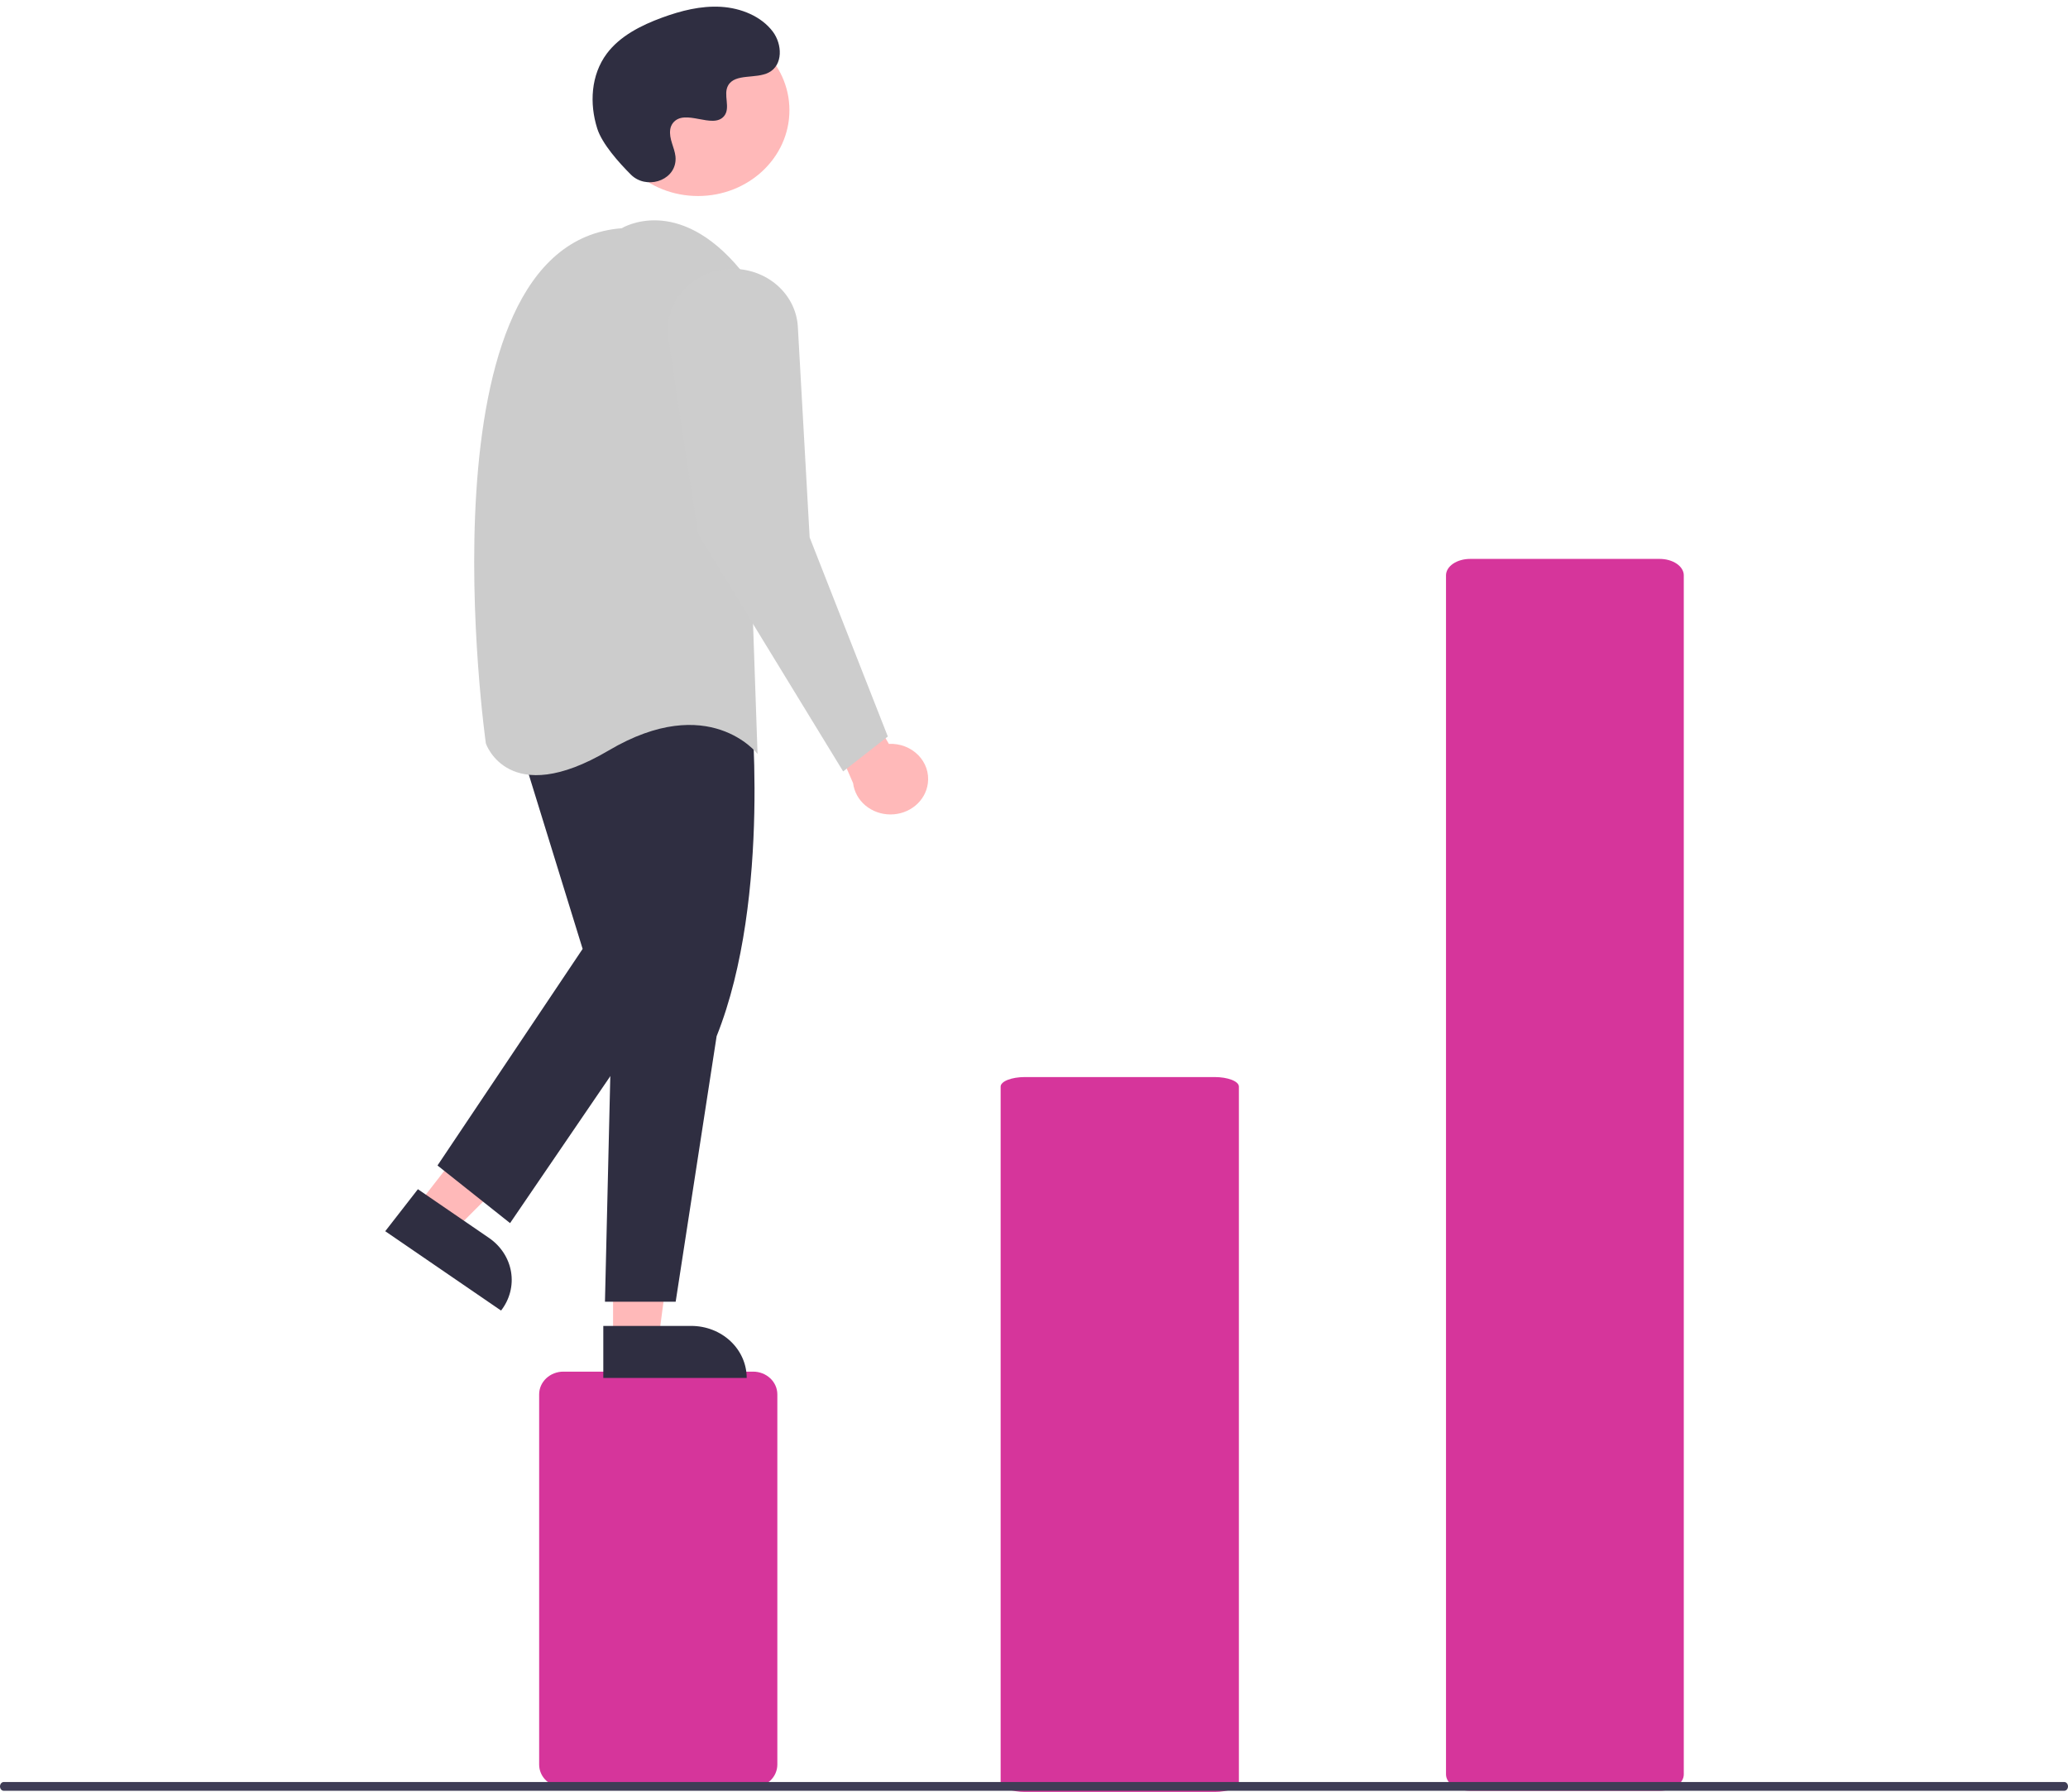
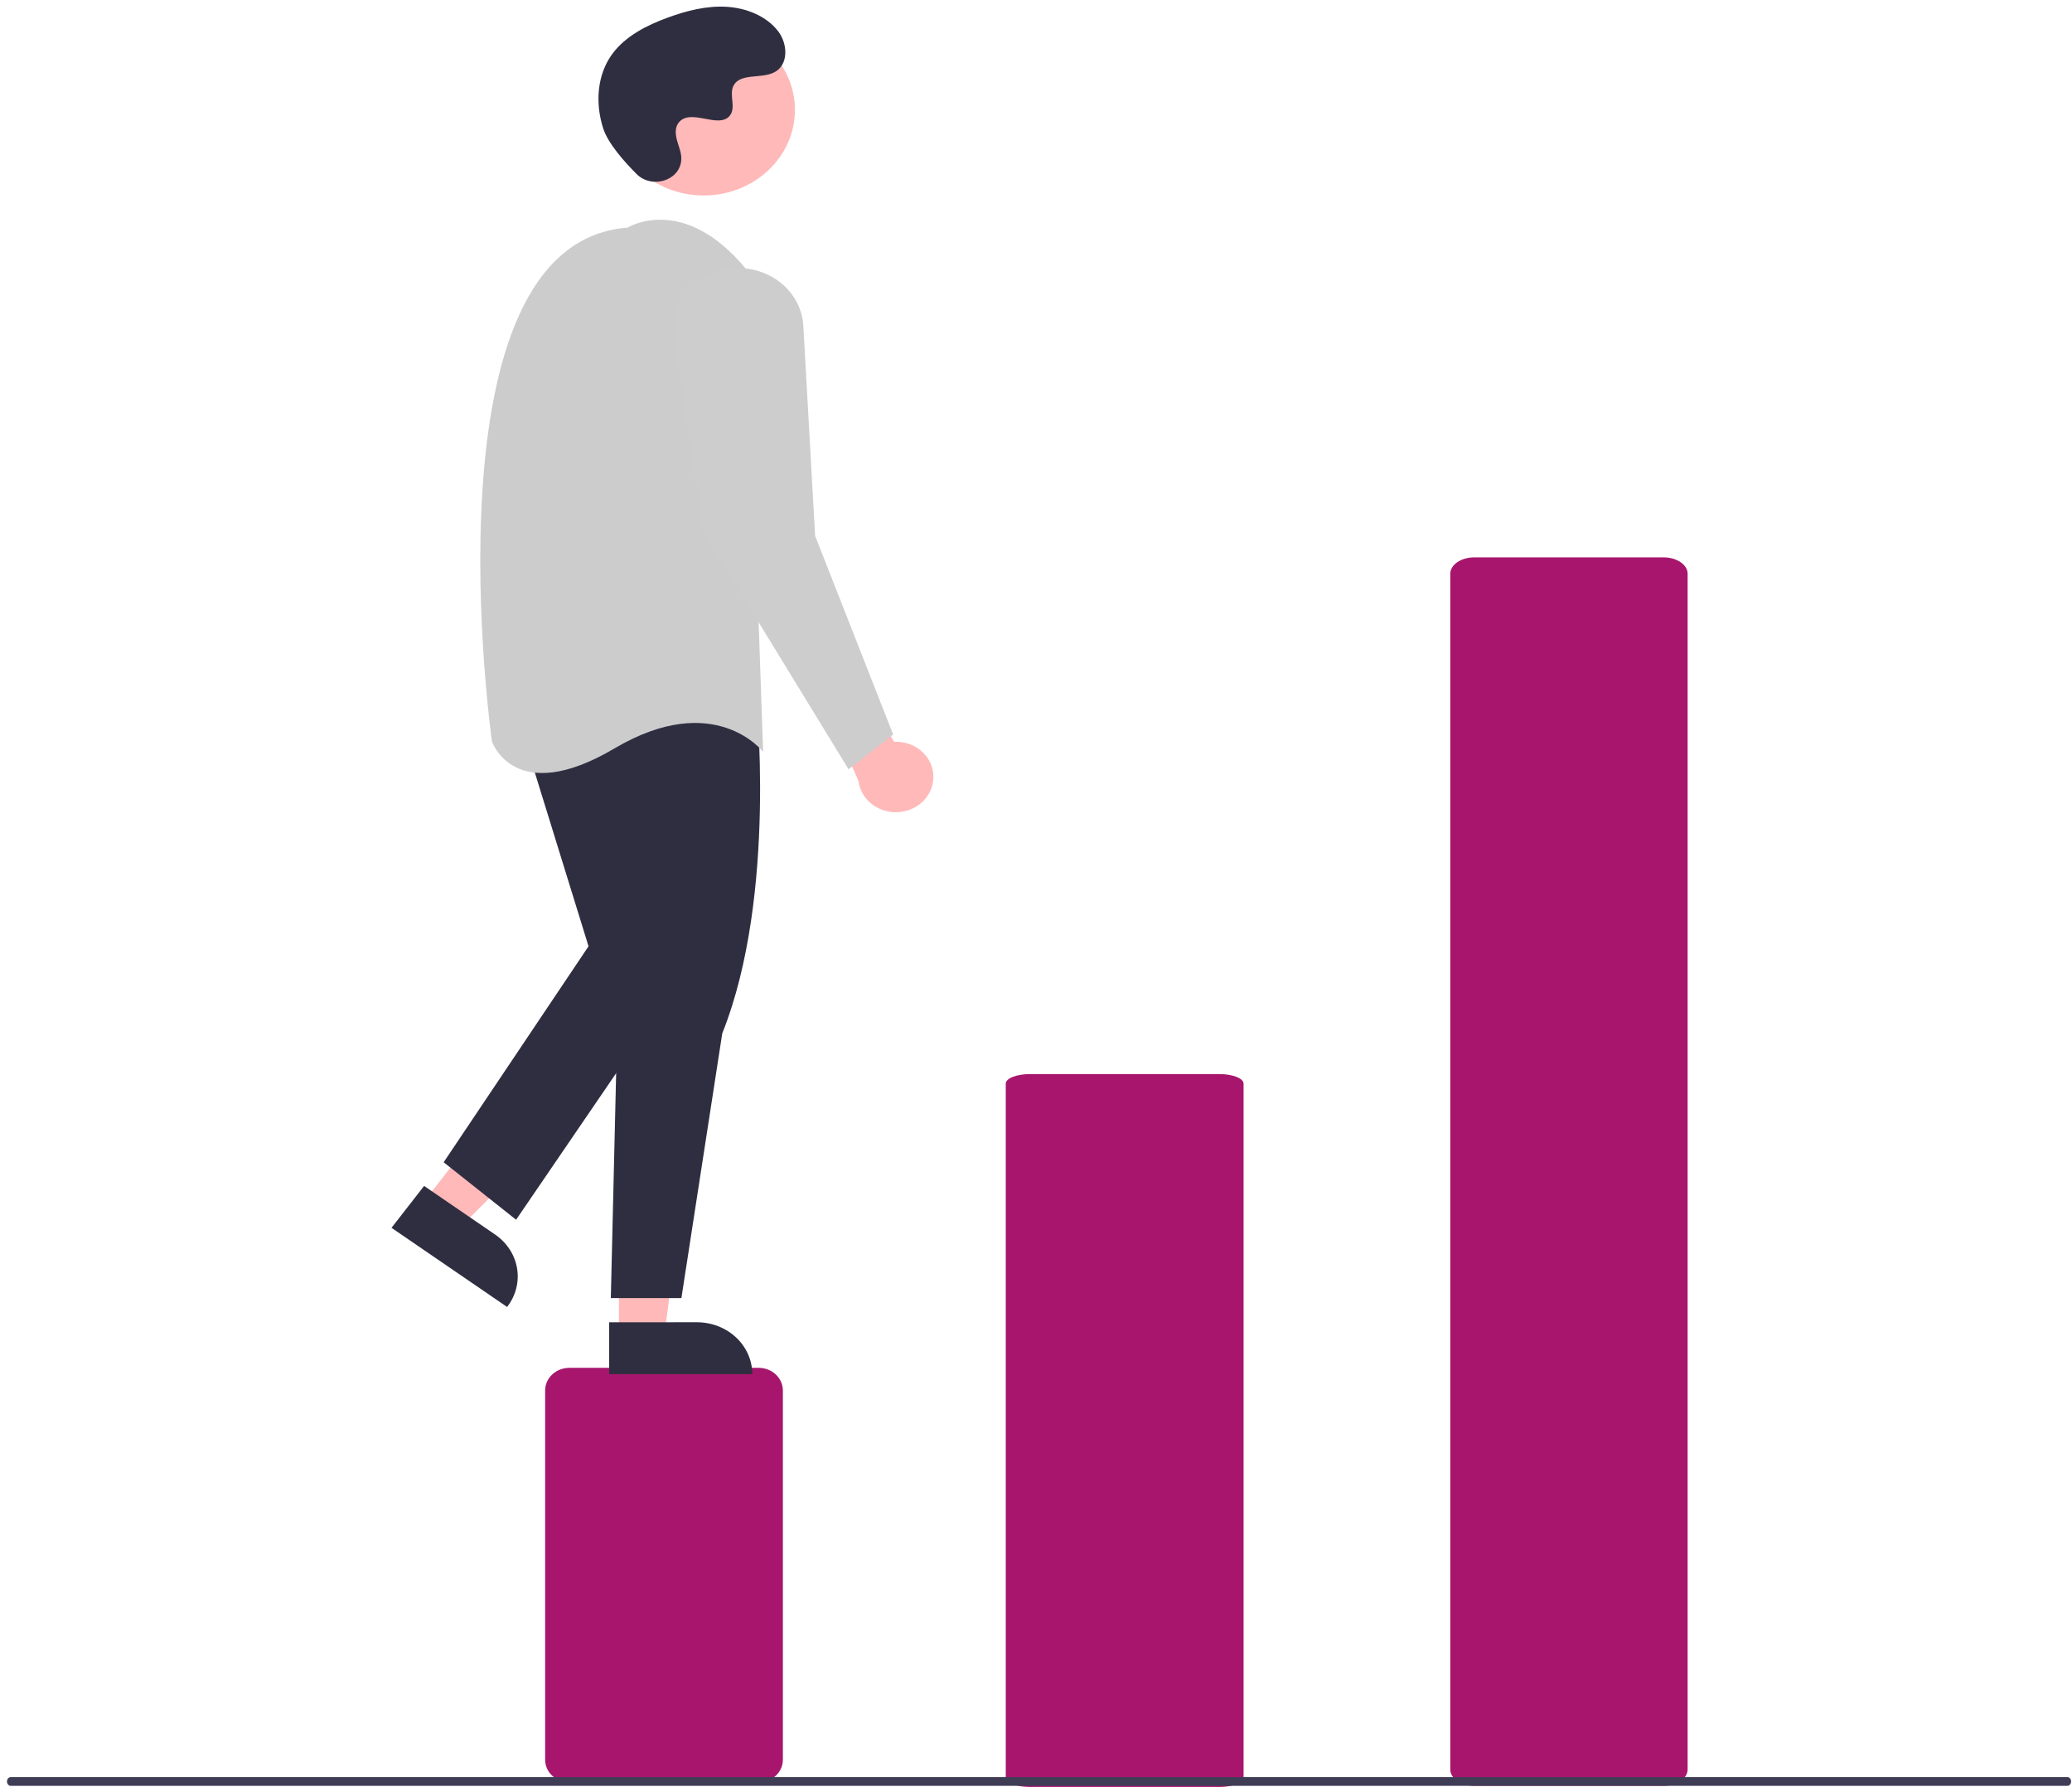
- <svg xmlns="http://www.w3.org/2000/svg" width="217" height="188" viewBox="0 0 217 188" fill="none">
-   <path d="M79.03 187.517H59.113C58.44 187.516 57.795 187.265 57.319 186.819C56.843 186.372 56.575 185.767 56.575 185.135V146.288C56.575 145.657 56.843 145.051 57.319 144.605C57.795 144.158 58.44 143.907 59.113 143.906H79.03C79.703 143.907 80.348 144.158 80.824 144.605C81.3 145.051 81.567 145.657 81.568 146.288V185.135C81.567 185.767 81.3 186.372 80.824 186.819C80.348 187.265 79.703 187.516 79.03 187.517Z" fill="#D6359B" />
-   <path d="M174.149 187.883H154.267C153.595 187.883 152.951 187.701 152.476 187.378C152.001 187.056 151.734 186.618 151.733 186.162V60.359C151.734 59.903 152.001 59.465 152.476 59.142C152.951 58.819 153.595 58.638 154.267 58.638H174.149C174.821 58.638 175.465 58.819 175.94 59.142C176.415 59.465 176.683 59.903 176.683 60.359V186.162C176.683 186.618 176.415 187.056 175.94 187.378C175.465 187.701 174.821 187.883 174.149 187.883Z" fill="#D6359B" />
-   <path d="M127.461 188H107.539C106.866 188 106.221 187.894 105.745 187.707C105.269 187.52 105.001 187.266 105 187.001V113.999C105.001 113.734 105.269 113.48 105.745 113.293C106.221 113.106 106.866 113 107.539 113H127.461C128.134 113 128.779 113.106 129.255 113.293C129.731 113.48 129.999 113.734 130 113.999V187.001C129.999 187.266 129.731 187.52 129.255 187.707C128.779 187.894 128.134 188 127.461 188Z" fill="#D6359B" />
-   <path d="M97.361 82.186C97.434 81.652 97.38 81.109 97.205 80.596C97.029 80.083 96.736 79.612 96.346 79.217C95.955 78.822 95.478 78.512 94.946 78.309C94.414 78.106 93.841 78.015 93.268 78.042L86.326 66.091L84.764 71.222L89.52 82.174C89.632 83.075 90.093 83.906 90.814 84.51C91.536 85.113 92.469 85.447 93.435 85.449C94.402 85.45 95.335 85.119 96.059 84.517C96.782 83.916 97.246 83.087 97.361 82.186Z" fill="#FFB9B9" />
-   <path d="M43.874 126.372L47.741 129.021L60.47 116.285L54.763 112.375L43.874 126.372Z" fill="#FFB9B9" />
-   <path d="M52.577 137.499L40.424 129.173L43.852 124.767L51.31 129.876C52.555 130.729 53.388 132.012 53.626 133.441C53.864 134.871 53.486 136.331 52.577 137.499L52.577 137.499Z" fill="#2F2E41" />
-   <path d="M64.332 140.394L69.12 140.394L71.397 123.064L64.331 123.064L64.332 140.394Z" fill="#FFB9B9" />
-   <path d="M78.353 144.566L63.306 144.566L63.306 139.111L72.54 139.11C74.082 139.11 75.56 139.685 76.651 140.708C77.741 141.731 78.353 143.119 78.353 144.566Z" fill="#2F2E41" />
-   <path d="M78.711 72.803C78.711 72.803 81.054 94.058 75.196 108.717L70.9 136.569H63.48L64.261 103.587L61.528 74.269C61.528 74.269 66.995 61.075 78.711 72.803Z" fill="#2F2E41" />
-   <path d="M53.327 74.269L61.137 99.555L45.907 122.277L53.522 128.324L70.9 102.854L65.823 71.703L53.327 74.269Z" fill="#2F2E41" />
-   <path d="M73.245 20.565C78.542 20.565 82.837 16.536 82.837 11.565C82.837 6.593 78.542 2.563 73.245 2.563C67.948 2.563 63.653 6.593 63.653 11.565C63.653 16.536 67.948 20.565 73.245 20.565Z" fill="#FFB9B9" />
-   <path d="M65.237 23.947C65.237 23.947 71.095 20.282 77.734 28.344L79.492 79.101C79.492 79.101 74.415 72.505 63.871 78.735C53.327 84.965 50.983 78.002 50.983 78.002C50.983 78.002 43.563 25.596 65.237 23.947Z" fill="#CCCCCC" />
-   <path d="M77.262 28.216C78.947 28.302 80.538 28.969 81.731 30.089C82.923 31.21 83.631 32.704 83.72 34.285L84.959 56.38L93.16 77.269L88.474 80.934L73.244 56.013L70.125 35.53C69.982 34.591 70.063 33.634 70.362 32.728C70.66 31.822 71.169 30.989 71.851 30.29C72.534 29.59 73.373 29.042 74.309 28.683C75.244 28.325 76.253 28.165 77.262 28.216Z" fill="#CDCDCD" />
-   <path d="M66.197 18.316C67.765 19.884 70.677 19.042 70.881 16.901C70.897 16.734 70.896 16.567 70.878 16.401C70.772 15.453 70.188 14.591 70.328 13.59C70.36 13.341 70.459 13.103 70.616 12.9C71.865 11.33 74.799 13.602 75.978 12.181C76.701 11.309 75.851 9.937 76.406 8.963C77.138 7.677 79.307 8.311 80.668 7.607C82.181 6.824 82.091 4.644 81.094 3.319C79.879 1.702 77.749 0.84 75.645 0.715C73.541 0.591 71.452 1.125 69.488 1.843C67.256 2.659 65.043 3.787 63.67 5.629C62 7.868 61.839 10.879 62.674 13.497C63.182 15.09 64.916 17.036 66.197 18.316Z" fill="#2F2E41" />
-   <path d="M216.603 187.883H0.397C0.291 187.883 0.19 187.834 0.116 187.748C0.042 187.661 0 187.544 0 187.422C0 187.3 0.042 187.183 0.116 187.096C0.19 187.01 0.291 186.961 0.397 186.96H216.603C216.709 186.961 216.81 187.01 216.884 187.096C216.958 187.183 217 187.3 217 187.422C217 187.544 216.958 187.661 216.884 187.748C216.81 187.834 216.709 187.883 216.603 187.883Z" fill="#3F3D56" />
+ <svg xmlns="http://www.w3.org/2000/svg" width="218" height="188" viewBox="0 0 218 188" fill="none">
+   <path d="M79.827 187.517H59.895C59.221 187.516 58.576 187.265 58.099 186.819C57.623 186.372 57.355 185.767 57.355 185.135V146.288C57.355 145.657 57.623 145.051 58.099 144.605C58.576 144.158 59.221 143.907 59.895 143.906H79.827C80.501 143.907 81.147 144.158 81.623 144.605C82.099 145.051 82.367 145.657 82.368 146.288V185.135C82.367 185.767 82.099 186.372 81.623 186.819C81.147 187.265 80.501 187.516 79.827 187.517Z" fill="#A7156D" />
+   <path d="M175.023 187.883H155.124C154.452 187.883 153.807 187.701 153.332 187.378C152.857 187.056 152.589 186.618 152.588 186.162V60.359C152.589 59.903 152.857 59.465 153.332 59.142C153.807 58.819 154.452 58.638 155.124 58.638H175.023C175.695 58.638 176.34 58.819 176.815 59.142C177.291 59.465 177.558 59.903 177.559 60.359V186.162C177.558 186.618 177.291 187.056 176.815 187.378C176.34 187.701 175.695 187.883 175.023 187.883Z" fill="#A7156D" />
+   <path d="M128.297 188H108.359C107.686 188 107.04 187.894 106.563 187.707C106.087 187.52 105.819 187.266 105.818 187.001V113.999C105.819 113.734 106.087 113.48 106.563 113.293C107.04 113.106 107.686 113 108.359 113H128.297C128.971 113 129.617 113.106 130.093 113.293C130.57 113.48 130.837 113.734 130.838 113.999V187.001C130.837 187.266 130.57 187.52 130.093 187.707C129.617 187.894 128.971 188 128.297 188Z" fill="#A7156D" />
+   <path d="M98.174 82.186C98.246 81.652 98.192 81.109 98.017 80.596C97.841 80.083 97.548 79.612 97.157 79.217C96.767 78.822 96.288 78.512 95.756 78.309C95.224 78.106 94.651 78.015 94.077 78.042L87.129 66.091L85.566 71.222L90.326 82.174C90.438 83.075 90.899 83.906 91.621 84.51C92.344 85.113 93.277 85.447 94.244 85.449C95.212 85.45 96.146 85.119 96.87 84.517C97.594 83.916 98.058 83.087 98.174 82.186Z" fill="#FFB9B9" />
+   <path d="M44.644 126.372L48.513 129.021L61.252 116.285L55.541 112.375L44.644 126.372Z" fill="#FFB9B9" />
+   <path d="M53.353 137.499L41.191 129.173L44.621 124.767L52.085 129.876C53.331 130.729 54.165 132.012 54.403 133.441C54.641 134.871 54.263 136.331 53.353 137.499L53.353 137.499Z" fill="#2F2E41" />
+   <path d="M65.118 140.394L69.91 140.394L72.189 123.064L65.117 123.064L65.118 140.394Z" fill="#FFB9B9" />
+   <path d="M79.15 144.566L64.091 144.566L64.091 139.111L73.332 139.11C74.875 139.11 76.355 139.685 77.446 140.708C78.537 141.731 79.15 143.119 79.15 144.566Z" fill="#2F2E41" />
+   <path d="M79.508 72.803C79.508 72.803 81.853 94.058 75.991 108.717L71.692 136.569H64.266L65.047 103.587L62.312 74.269C62.312 74.269 67.783 61.075 79.508 72.803Z" fill="#2F2E41" />
+   <path d="M54.104 74.269L61.921 99.555L46.678 122.277L54.299 128.324L71.692 102.854L66.611 71.703L54.104 74.269Z" fill="#2F2E41" />
+   <path d="M74.038 20.565C79.339 20.565 83.637 16.536 83.637 11.565C83.637 6.593 79.339 2.563 74.038 2.563C68.736 2.563 64.439 6.593 64.439 11.565C64.439 16.536 68.736 20.565 74.038 20.565Z" fill="#FFB9B9" />
+   <path d="M66.024 23.947C66.024 23.947 71.887 20.282 78.531 28.344L80.29 79.101C80.29 79.101 75.209 72.505 64.656 78.735C54.104 84.965 51.759 78.002 51.759 78.002C51.759 78.002 44.333 25.596 66.024 23.947Z" fill="#CCCCCC" />
+   <path d="M78.058 28.216C79.744 28.302 81.337 28.969 82.53 30.089C83.724 31.21 84.433 32.704 84.521 34.285L85.762 56.38L93.969 77.269L89.279 80.934L74.037 56.013L70.916 35.53C70.773 34.591 70.854 33.634 71.152 32.728C71.451 31.822 71.96 30.989 72.643 30.29C73.326 29.59 74.166 29.042 75.103 28.683C76.039 28.325 77.048 28.165 78.058 28.216Z" fill="#CDCDCD" />
+   <path d="M66.984 18.316C68.553 19.884 71.468 19.042 71.672 16.901C71.688 16.734 71.687 16.567 71.669 16.401C71.563 15.453 70.979 14.591 71.119 13.59C71.151 13.341 71.25 13.103 71.407 12.9C72.657 11.33 75.593 13.602 76.773 12.181C77.497 11.309 76.646 9.937 77.201 8.963C77.934 7.677 80.105 8.311 81.467 7.607C82.981 6.824 82.891 4.644 81.894 3.319C80.678 1.702 78.546 0.84 76.44 0.715C74.335 0.591 72.243 1.125 70.278 1.843C68.044 2.659 65.83 3.787 64.455 5.629C62.784 7.868 62.623 10.879 63.459 13.497C63.967 15.09 65.703 17.036 66.984 18.316Z" fill="#2F2E41" />
+   <path d="M217.51 187.883H1.132C1.026 187.883 0.925 187.834 0.851 187.748C0.777 187.661 0.735 187.544 0.735 187.422C0.735 187.3 0.777 187.183 0.851 187.096C0.925 187.01 1.026 186.961 1.132 186.96H217.51C217.616 186.961 217.717 187.01 217.791 187.096C217.865 187.183 217.907 187.3 217.907 187.422C217.907 187.544 217.865 187.661 217.791 187.748C217.717 187.834 217.616 187.883 217.51 187.883Z" fill="#3F3D56" />
</svg>
